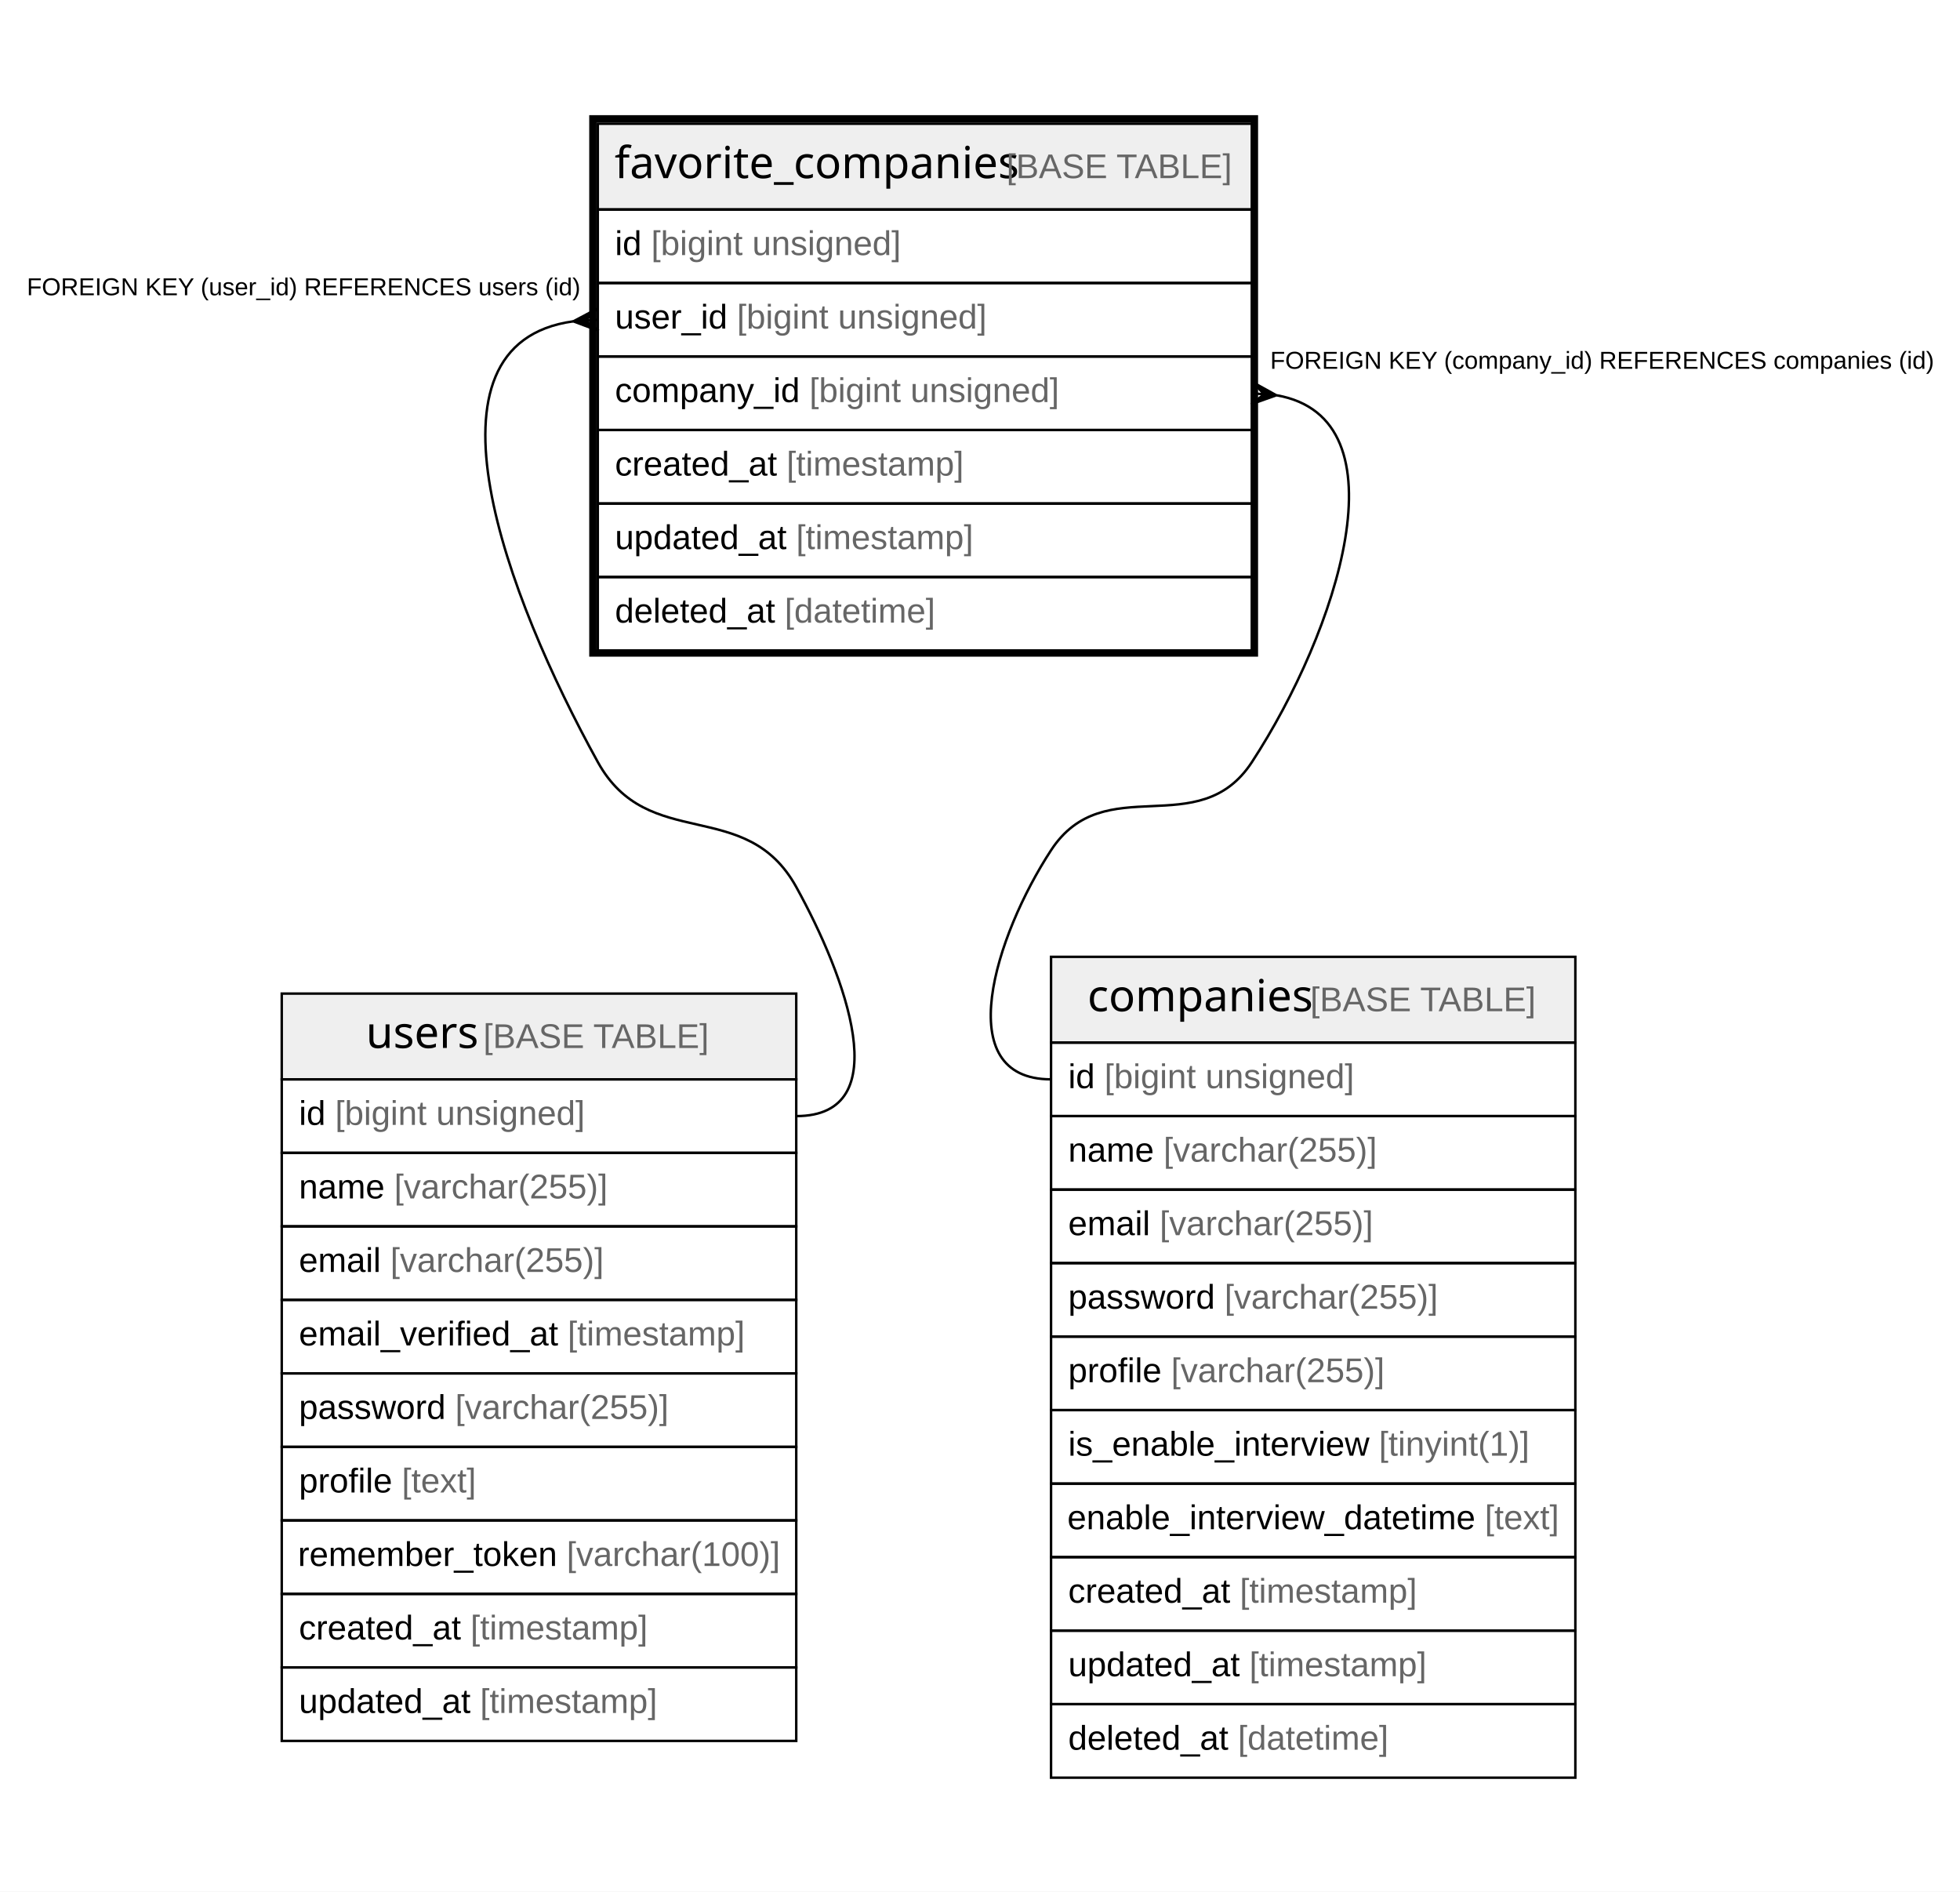
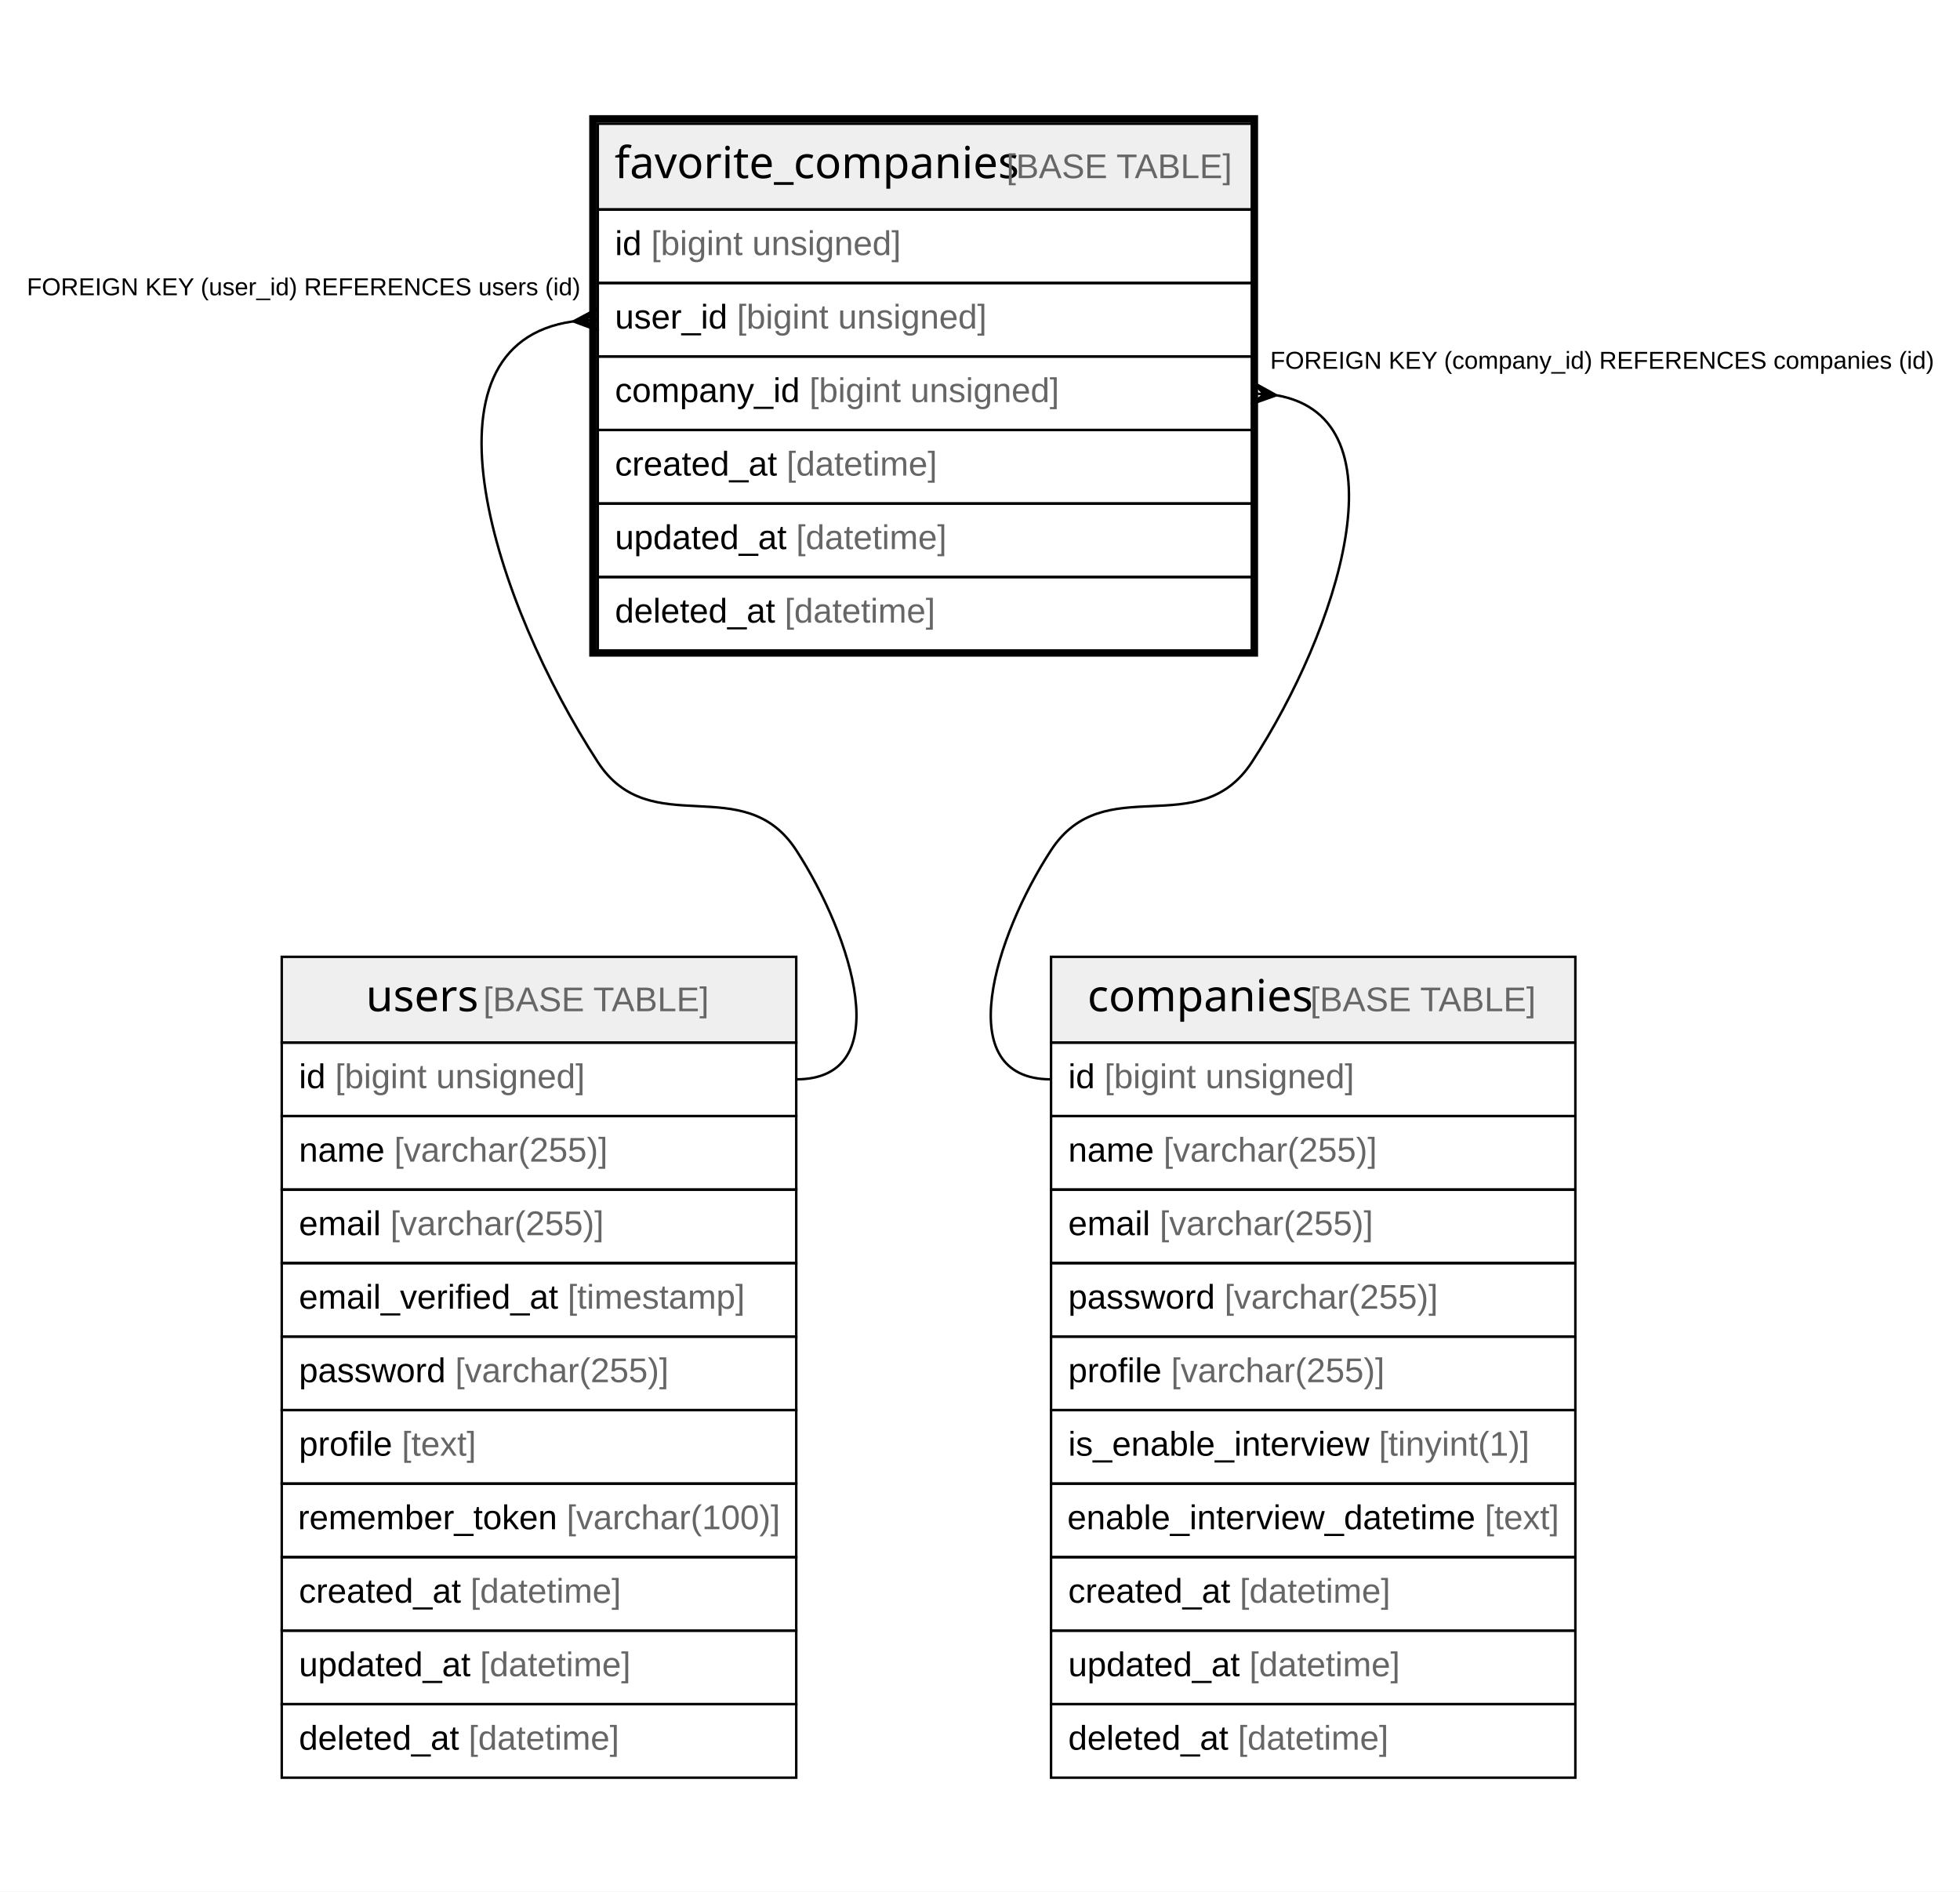
<svg xmlns="http://www.w3.org/2000/svg" width="800pt" height="772pt" viewBox="0.00 0.00 800.00 772.00">
  <g id="graph0" class="graph" transform="scale(1 1) rotate(0) translate(4 768)">
    <polygon fill="#ffffff" stroke="transparent" points="-4,4 -4,-768 796,-768 796,4 -4,4" />
    <g id="node1" class="node">
      <polygon fill="#efefef" stroke="transparent" points="240,-682.5 240,-717.5 507,-717.5 507,-682.5 240,-682.5" />
      <polygon fill="none" stroke="#000000" points="240,-682.5 240,-717.5 507,-717.5 507,-682.5 240,-682.5" />
      <text text-anchor="start" x="246.857" y="-695.3" font-family="Arial Bold" font-size="18.00" fill="#000000">favorite_companies</text>
      <text text-anchor="start" x="402.89" y="-695.3" font-family="Arial" font-size="14.00" fill="#000000"> </text>
      <text text-anchor="start" x="406.78" y="-695.3" font-family="Arial" font-size="14.00" fill="#666666">[BASE TABLE]</text>
      <polygon fill="none" stroke="#000000" points="240,-652.5 240,-682.5 507,-682.5 507,-652.5 240,-652.5" />
      <text text-anchor="start" x="247" y="-663.9" font-family="Arial" font-size="14.00" fill="#000000">id </text>
      <text text-anchor="start" x="261.78" y="-663.9" font-family="Arial" font-size="14.00" fill="#666666">[bigint unsigned]</text>
      <polygon fill="none" stroke="#000000" points="240,-622.5 240,-652.5 507,-652.5 507,-622.5 240,-622.5" />
      <text text-anchor="start" x="247" y="-633.9" font-family="Arial" font-size="14.00" fill="#000000">user_id </text>
      <text text-anchor="start" x="296.788" y="-633.9" font-family="Arial" font-size="14.00" fill="#666666">[bigint unsigned]</text>
      <polygon fill="none" stroke="#000000" points="240,-592.5 240,-622.5 507,-622.5 507,-592.5 240,-592.5" />
      <text text-anchor="start" x="247" y="-603.9" font-family="Arial" font-size="14.00" fill="#000000">company_id </text>
      <text text-anchor="start" x="326.353" y="-603.9" font-family="Arial" font-size="14.00" fill="#666666">[bigint unsigned]</text>
      <polygon fill="none" stroke="#000000" points="240,-562.5 240,-592.5 507,-592.5 507,-562.5 240,-562.5" />
      <text text-anchor="start" x="247" y="-573.9" font-family="Arial" font-size="14.00" fill="#000000">created_at </text>
-       <text text-anchor="start" x="317.028" y="-573.9" font-family="Arial" font-size="14.00" fill="#666666">[timestamp]</text>
+       <text text-anchor="start" x="317.028" y="-573.9" font-family="Arial" font-size="14.00" fill="#666666">[datetime]</text>
      <polygon fill="none" stroke="#000000" points="240,-532.5 240,-562.5 507,-562.5 507,-532.5 240,-532.5" />
      <text text-anchor="start" x="247" y="-543.9" font-family="Arial" font-size="14.00" fill="#000000">updated_at </text>
-       <text text-anchor="start" x="320.933" y="-543.9" font-family="Arial" font-size="14.00" fill="#666666">[timestamp]</text>
+       <text text-anchor="start" x="320.933" y="-543.9" font-family="Arial" font-size="14.00" fill="#666666">[datetime]</text>
      <polygon fill="none" stroke="#000000" points="240,-502.5 240,-532.5 507,-532.5 507,-502.5 240,-502.5" />
      <text text-anchor="start" x="247" y="-513.9" font-family="Arial" font-size="14.00" fill="#000000">deleted_at </text>
      <text text-anchor="start" x="316.257" y="-513.9" font-family="Arial" font-size="14.00" fill="#666666">[datetime]</text>
      <polygon fill="none" stroke="#000000" stroke-width="3" points="238,-501.5 238,-719.5 508,-719.5 508,-501.5 238,-501.5" />
    </g>
    <g id="node2" class="node">
-       <polygon fill="#efefef" stroke="transparent" points="111,-327.5 111,-362.5 321,-362.5 321,-327.5 111,-327.5" />
-       <polygon fill="none" stroke="#000000" points="111,-327.5 111,-362.5 321,-362.5 321,-327.5 111,-327.5" />
-       <text text-anchor="start" x="145.371" y="-340.3" font-family="Arial Bold" font-size="18.00" fill="#000000">users</text>
-       <text text-anchor="start" x="189.375" y="-340.3" font-family="Arial" font-size="14.00" fill="#000000"> </text>
-       <text text-anchor="start" x="193.266" y="-340.3" font-family="Arial" font-size="14.00" fill="#666666">[BASE TABLE]</text>
-       <polygon fill="none" stroke="#000000" points="111,-297.5 111,-327.5 321,-327.5 321,-297.5 111,-297.5" />
-       <text text-anchor="start" x="118" y="-308.9" font-family="Arial" font-size="14.00" fill="#000000">id </text>
-       <text text-anchor="start" x="132.78" y="-308.9" font-family="Arial" font-size="14.00" fill="#666666">[bigint unsigned]</text>
-       <polygon fill="none" stroke="#000000" points="111,-267.5 111,-297.5 321,-297.5 321,-267.5 111,-267.5" />
-       <text text-anchor="start" x="118" y="-278.9" font-family="Arial" font-size="14.00" fill="#000000">name </text>
-       <text text-anchor="start" x="156.899" y="-278.9" font-family="Arial" font-size="14.00" fill="#666666">[varchar(255)]</text>
-       <polygon fill="none" stroke="#000000" points="111,-237.5 111,-267.5 321,-267.5 321,-237.5 111,-237.5" />
-       <text text-anchor="start" x="118" y="-248.9" font-family="Arial" font-size="14.00" fill="#000000">email </text>
-       <text text-anchor="start" x="155.33" y="-248.9" font-family="Arial" font-size="14.00" fill="#666666">[varchar(255)]</text>
-       <polygon fill="none" stroke="#000000" points="111,-207.5 111,-237.5 321,-237.5 321,-207.5 111,-207.5" />
-       <text text-anchor="start" x="118" y="-218.9" font-family="Arial" font-size="14.00" fill="#000000">email_verified_at </text>
-       <text text-anchor="start" x="227.68" y="-218.9" font-family="Arial" font-size="14.00" fill="#666666">[timestamp]</text>
-       <polygon fill="none" stroke="#000000" points="111,-177.5 111,-207.5 321,-207.5 321,-177.5 111,-177.5" />
-       <text text-anchor="start" x="118" y="-188.9" font-family="Arial" font-size="14.00" fill="#000000">password </text>
-       <text text-anchor="start" x="181.788" y="-188.9" font-family="Arial" font-size="14.00" fill="#666666">[varchar(255)]</text>
-       <polygon fill="none" stroke="#000000" points="111,-147.5 111,-177.5 321,-177.5 321,-147.5 111,-147.5" />
-       <text text-anchor="start" x="118" y="-158.9" font-family="Arial" font-size="14.00" fill="#000000">profile </text>
-       <text text-anchor="start" x="160.003" y="-158.9" font-family="Arial" font-size="14.00" fill="#666666">[text]</text>
-       <polygon fill="none" stroke="#000000" points="111,-117.5 111,-147.5 321,-147.5 321,-117.5 111,-117.5" />
-       <text text-anchor="start" x="117.598" y="-128.9" font-family="Arial" font-size="14.00" fill="#000000">remember_token </text>
-       <text text-anchor="start" x="227.283" y="-128.9" font-family="Arial" font-size="14.00" fill="#666666">[varchar(100)]</text>
-       <polygon fill="none" stroke="#000000" points="111,-87.5 111,-117.5 321,-117.5 321,-87.5 111,-87.5" />
-       <text text-anchor="start" x="118" y="-98.9" font-family="Arial" font-size="14.00" fill="#000000">created_at </text>
-       <text text-anchor="start" x="188.028" y="-98.9" font-family="Arial" font-size="14.00" fill="#666666">[timestamp]</text>
-       <polygon fill="none" stroke="#000000" points="111,-57.5 111,-87.5 321,-87.5 321,-57.5 111,-57.5" />
-       <text text-anchor="start" x="118" y="-68.9" font-family="Arial" font-size="14.00" fill="#000000">updated_at </text>
-       <text text-anchor="start" x="191.933" y="-68.9" font-family="Arial" font-size="14.00" fill="#666666">[timestamp]</text>
+       <polygon fill="#efefef" stroke="transparent" points="111,-342.5 111,-377.5 321,-377.5 321,-342.5 111,-342.5" />
+       <polygon fill="none" stroke="#000000" points="111,-342.5 111,-377.5 321,-377.5 321,-342.5 111,-342.5" />
+       <text text-anchor="start" x="145.371" y="-355.3" font-family="Arial Bold" font-size="18.00" fill="#000000">users</text>
+       <text text-anchor="start" x="189.375" y="-355.3" font-family="Arial" font-size="14.00" fill="#000000"> </text>
+       <text text-anchor="start" x="193.266" y="-355.3" font-family="Arial" font-size="14.00" fill="#666666">[BASE TABLE]</text>
+       <polygon fill="none" stroke="#000000" points="111,-312.5 111,-342.5 321,-342.5 321,-312.5 111,-312.5" />
+       <text text-anchor="start" x="118" y="-323.9" font-family="Arial" font-size="14.00" fill="#000000">id </text>
+       <text text-anchor="start" x="132.78" y="-323.9" font-family="Arial" font-size="14.00" fill="#666666">[bigint unsigned]</text>
+       <polygon fill="none" stroke="#000000" points="111,-282.5 111,-312.5 321,-312.5 321,-282.5 111,-282.5" />
+       <text text-anchor="start" x="118" y="-293.9" font-family="Arial" font-size="14.00" fill="#000000">name </text>
+       <text text-anchor="start" x="156.899" y="-293.9" font-family="Arial" font-size="14.00" fill="#666666">[varchar(255)]</text>
+       <polygon fill="none" stroke="#000000" points="111,-252.5 111,-282.5 321,-282.5 321,-252.5 111,-252.5" />
+       <text text-anchor="start" x="118" y="-263.9" font-family="Arial" font-size="14.00" fill="#000000">email </text>
+       <text text-anchor="start" x="155.33" y="-263.9" font-family="Arial" font-size="14.00" fill="#666666">[varchar(255)]</text>
+       <polygon fill="none" stroke="#000000" points="111,-222.5 111,-252.5 321,-252.5 321,-222.5 111,-222.5" />
+       <text text-anchor="start" x="118" y="-233.9" font-family="Arial" font-size="14.00" fill="#000000">email_verified_at </text>
+       <text text-anchor="start" x="227.68" y="-233.9" font-family="Arial" font-size="14.00" fill="#666666">[timestamp]</text>
+       <polygon fill="none" stroke="#000000" points="111,-192.5 111,-222.5 321,-222.5 321,-192.5 111,-192.5" />
+       <text text-anchor="start" x="118" y="-203.9" font-family="Arial" font-size="14.00" fill="#000000">password </text>
+       <text text-anchor="start" x="181.788" y="-203.9" font-family="Arial" font-size="14.00" fill="#666666">[varchar(255)]</text>
+       <polygon fill="none" stroke="#000000" points="111,-162.5 111,-192.5 321,-192.5 321,-162.5 111,-162.5" />
+       <text text-anchor="start" x="118" y="-173.9" font-family="Arial" font-size="14.00" fill="#000000">profile </text>
+       <text text-anchor="start" x="160.003" y="-173.9" font-family="Arial" font-size="14.00" fill="#666666">[text]</text>
+       <polygon fill="none" stroke="#000000" points="111,-132.5 111,-162.5 321,-162.5 321,-132.5 111,-132.5" />
+       <text text-anchor="start" x="117.598" y="-143.9" font-family="Arial" font-size="14.00" fill="#000000">remember_token </text>
+       <text text-anchor="start" x="227.283" y="-143.9" font-family="Arial" font-size="14.00" fill="#666666">[varchar(100)]</text>
+       <polygon fill="none" stroke="#000000" points="111,-102.5 111,-132.5 321,-132.5 321,-102.5 111,-102.5" />
+       <text text-anchor="start" x="118" y="-113.9" font-family="Arial" font-size="14.00" fill="#000000">created_at </text>
+       <text text-anchor="start" x="188.028" y="-113.9" font-family="Arial" font-size="14.00" fill="#666666">[datetime]</text>
+       <polygon fill="none" stroke="#000000" points="111,-72.5 111,-102.5 321,-102.5 321,-72.5 111,-72.5" />
+       <text text-anchor="start" x="118" y="-83.9" font-family="Arial" font-size="14.00" fill="#000000">updated_at </text>
+       <text text-anchor="start" x="191.933" y="-83.9" font-family="Arial" font-size="14.00" fill="#666666">[datetime]</text>
+       <polygon fill="none" stroke="#000000" points="111,-42.5 111,-72.5 321,-72.5 321,-42.5 111,-42.5" />
+       <text text-anchor="start" x="118" y="-53.9" font-family="Arial" font-size="14.00" fill="#000000">deleted_at </text>
+       <text text-anchor="start" x="187.257" y="-53.9" font-family="Arial" font-size="14.00" fill="#666666">[datetime]</text>
    </g>
    <g id="edge1" class="edge">
-       <path fill="none" stroke="#000000" d="M229.914,-636.846C163.496,-627.674 202.969,-524.075 240,-457 260.561,-419.757 300.439,-443.243 321,-406 341.084,-369.62 362.556,-312.5 321,-312.5" />
-       <polygon fill="#000000" stroke="#000000" points="230.021,-636.853 239.709,-641.991 235.011,-637.176 240,-637.5 240,-637.5 240,-637.5 235.011,-637.176 240.291,-633.009 230.021,-636.853 230.021,-636.853" />
+       <path fill="none" stroke="#000000" d="M229.886,-636.829C163.072,-627.419 198.25,-521.244 240,-457 261.467,-423.967 299.533,-454.033 321,-421 343.644,-386.156 362.556,-327.5 321,-327.5" />
+       <polygon fill="#000000" stroke="#000000" points="230.022,-636.838 239.702,-641.99 235.011,-637.169 240,-637.5 240,-637.5 240,-637.5 235.011,-637.169 240.298,-633.01 230.022,-636.838 230.022,-636.838" />
      <text text-anchor="start" x="6.945" y="-647.5" font-family="Arial" font-size="10.00" fill="#000000">FOREIGN KEY (user_id) REFERENCES users (id)</text>
    </g>
    <g id="node3" class="node">
      <polygon fill="#efefef" stroke="transparent" points="425,-342.5 425,-377.5 639,-377.5 639,-342.5 425,-342.5" />
      <polygon fill="none" stroke="#000000" points="425,-342.5 425,-377.5 639,-377.5 639,-342.5 425,-342.5" />
      <text text-anchor="start" x="439.864" y="-355.3" font-family="Arial Bold" font-size="18.00" fill="#000000">companies</text>
      <text text-anchor="start" x="526.882" y="-355.3" font-family="Arial" font-size="14.00" fill="#000000"> </text>
      <text text-anchor="start" x="530.772" y="-355.3" font-family="Arial" font-size="14.00" fill="#666666">[BASE TABLE]</text>
      <polygon fill="none" stroke="#000000" points="425,-312.5 425,-342.5 639,-342.5 639,-312.5 425,-312.5" />
      <text text-anchor="start" x="432" y="-323.9" font-family="Arial" font-size="14.00" fill="#000000">id </text>
      <text text-anchor="start" x="446.78" y="-323.9" font-family="Arial" font-size="14.00" fill="#666666">[bigint unsigned]</text>
      <polygon fill="none" stroke="#000000" points="425,-282.5 425,-312.5 639,-312.5 639,-282.5 425,-282.5" />
      <text text-anchor="start" x="432" y="-293.9" font-family="Arial" font-size="14.00" fill="#000000">name </text>
      <text text-anchor="start" x="470.899" y="-293.9" font-family="Arial" font-size="14.00" fill="#666666">[varchar(255)]</text>
      <polygon fill="none" stroke="#000000" points="425,-252.5 425,-282.5 639,-282.5 639,-252.5 425,-252.5" />
      <text text-anchor="start" x="432" y="-263.9" font-family="Arial" font-size="14.00" fill="#000000">email </text>
      <text text-anchor="start" x="469.33" y="-263.9" font-family="Arial" font-size="14.00" fill="#666666">[varchar(255)]</text>
      <polygon fill="none" stroke="#000000" points="425,-222.5 425,-252.5 639,-252.5 639,-222.5 425,-222.5" />
      <text text-anchor="start" x="432" y="-233.9" font-family="Arial" font-size="14.00" fill="#000000">password </text>
      <text text-anchor="start" x="495.788" y="-233.9" font-family="Arial" font-size="14.00" fill="#666666">[varchar(255)]</text>
      <polygon fill="none" stroke="#000000" points="425,-192.5 425,-222.5 639,-222.5 639,-192.5 425,-192.5" />
      <text text-anchor="start" x="432" y="-203.9" font-family="Arial" font-size="14.00" fill="#000000">profile </text>
      <text text-anchor="start" x="474.003" y="-203.9" font-family="Arial" font-size="14.00" fill="#666666">[varchar(255)]</text>
      <polygon fill="none" stroke="#000000" points="425,-162.5 425,-192.5 639,-192.5 639,-162.5 425,-162.5" />
      <text text-anchor="start" x="432" y="-173.9" font-family="Arial" font-size="14.00" fill="#000000">is_enable_interview </text>
      <text text-anchor="start" x="558.801" y="-173.9" font-family="Arial" font-size="14.00" fill="#666666">[tinyint(1)]</text>
      <polygon fill="none" stroke="#000000" points="425,-132.5 425,-162.5 639,-162.5 639,-132.5 425,-132.5" />
      <text text-anchor="start" x="431.641" y="-143.9" font-family="Arial" font-size="14.00" fill="#000000">enable_interview_datetime </text>
      <text text-anchor="start" x="602.014" y="-143.9" font-family="Arial" font-size="14.00" fill="#666666">[text]</text>
      <polygon fill="none" stroke="#000000" points="425,-102.5 425,-132.5 639,-132.5 639,-102.5 425,-102.5" />
      <text text-anchor="start" x="432" y="-113.9" font-family="Arial" font-size="14.00" fill="#000000">created_at </text>
-       <text text-anchor="start" x="502.028" y="-113.9" font-family="Arial" font-size="14.00" fill="#666666">[timestamp]</text>
+       <text text-anchor="start" x="502.028" y="-113.9" font-family="Arial" font-size="14.00" fill="#666666">[datetime]</text>
      <polygon fill="none" stroke="#000000" points="425,-72.5 425,-102.5 639,-102.5 639,-72.5 425,-72.5" />
      <text text-anchor="start" x="432" y="-83.9" font-family="Arial" font-size="14.00" fill="#000000">updated_at </text>
-       <text text-anchor="start" x="505.933" y="-83.9" font-family="Arial" font-size="14.00" fill="#666666">[timestamp]</text>
+       <text text-anchor="start" x="505.933" y="-83.9" font-family="Arial" font-size="14.00" fill="#666666">[datetime]</text>
      <polygon fill="none" stroke="#000000" points="425,-42.5 425,-72.5 639,-72.5 639,-42.5 425,-42.5" />
      <text text-anchor="start" x="432" y="-53.9" font-family="Arial" font-size="14.00" fill="#000000">deleted_at </text>
      <text text-anchor="start" x="501.257" y="-53.9" font-family="Arial" font-size="14.00" fill="#666666">[datetime]</text>
    </g>
    <g id="edge2" class="edge">
      <path fill="none" stroke="#000000" d="M517.117,-606.674C570.555,-597.279 541.576,-509.94 507,-457 485.236,-423.676 446.764,-454.324 425,-421 402.277,-386.207 383.444,-327.5 425,-327.5" />
      <polygon fill="#000000" stroke="#000000" points="516.967,-606.686 506.634,-603.015 511.983,-607.093 507,-607.5 507,-607.5 507,-607.5 511.983,-607.093 507.366,-611.985 516.967,-606.686 516.967,-606.686" />
      <text text-anchor="start" x="514.438" y="-617.5" font-family="Arial" font-size="10.00" fill="#000000">FOREIGN KEY (company_id) REFERENCES companies (id)</text>
    </g>
  </g>
</svg>
